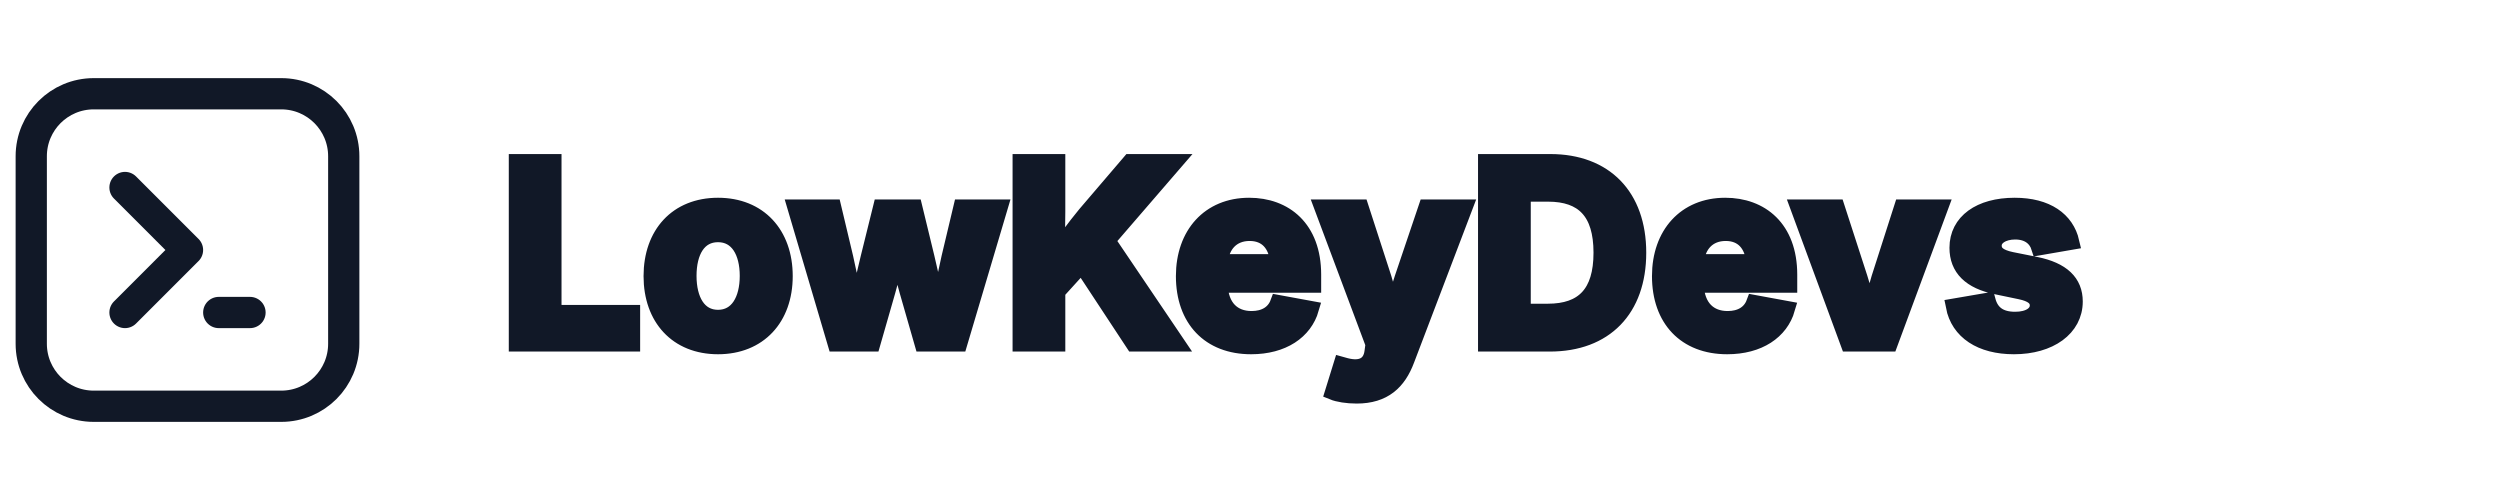
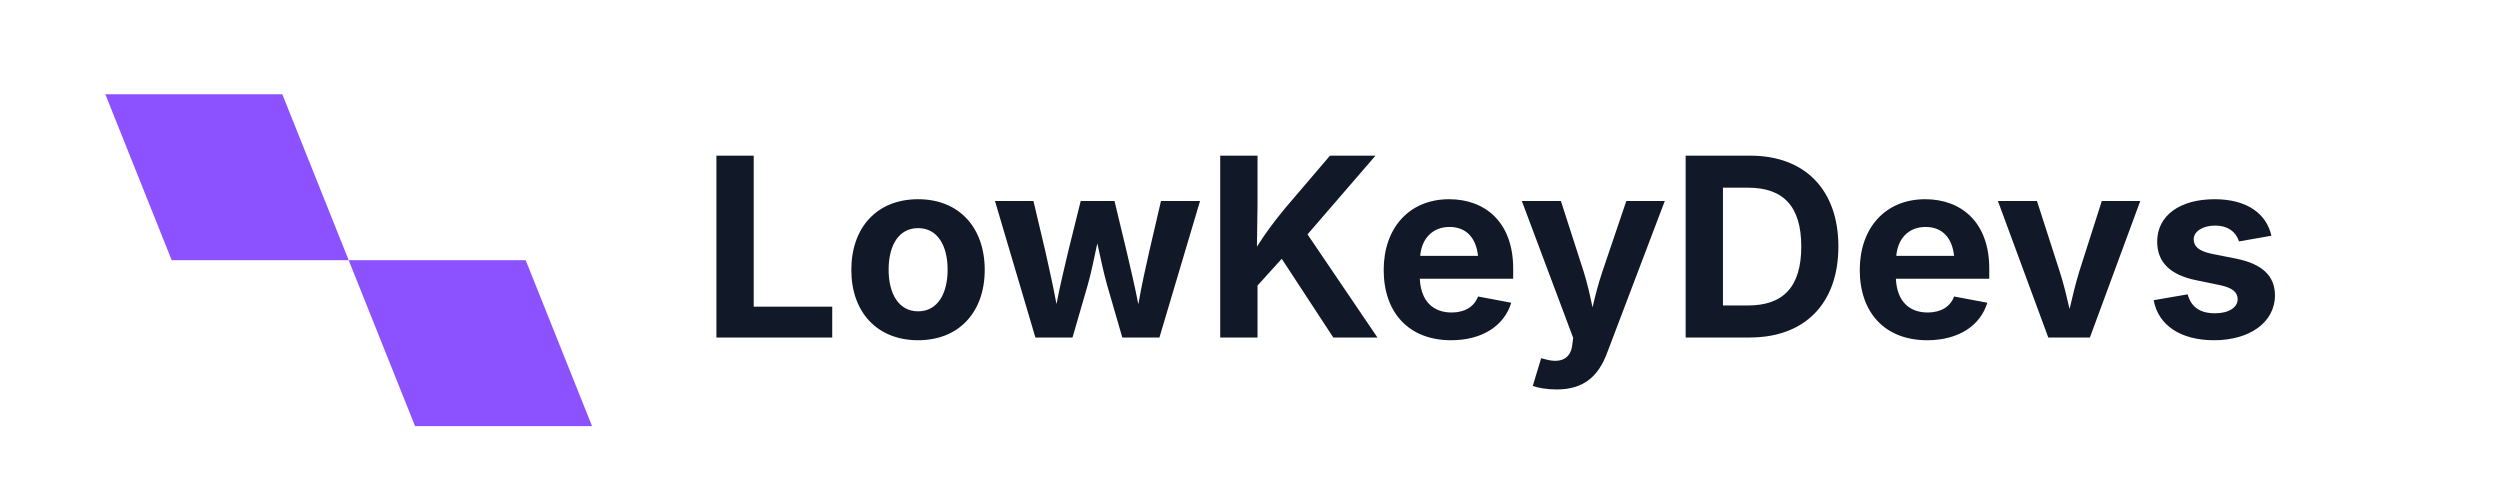
- <svg xmlns="http://www.w3.org/2000/svg" viewBox="0 0 160 32" fill="none" stroke="#111827">
-   <rect x="2" y="6" width="20" height="20" rx="4" ry="4" stroke="#111827" stroke-width="2" stroke-linecap="round" stroke-linejoin="round" />
-   <path d="M8 12l4 4-4 4" stroke="#111827" stroke-width="2" stroke-linecap="round" stroke-linejoin="round" />
-   <line x1="14" y1="20" x2="16" y2="20" stroke="#111827" stroke-width="2" stroke-linecap="round" stroke-linejoin="round" />
-   <text x="32" y="22" font-family="system-ui, -apple-system, sans-serif" font-size="16" font-weight="bold" fill="#111827">LowKeyDevs</text>
+ <svg xmlns="http://www.w3.org/2000/svg" viewBox="0 0 200 40" fill="none">
+   <g transform="translate(4, 4) scale(0.177)">
+     <path fill="#8C52FF" d="M25 20 L105 20 L135 95 L55 95 Z M135 95 L215 95 L245 170 L165 170 Z" />
+   </g>
+   <text x="56" y="27" font-family="system-ui, -apple-system, sans-serif" font-size="20" font-weight="bold" fill="#111827">LowKeyDevs</text>
</svg>
